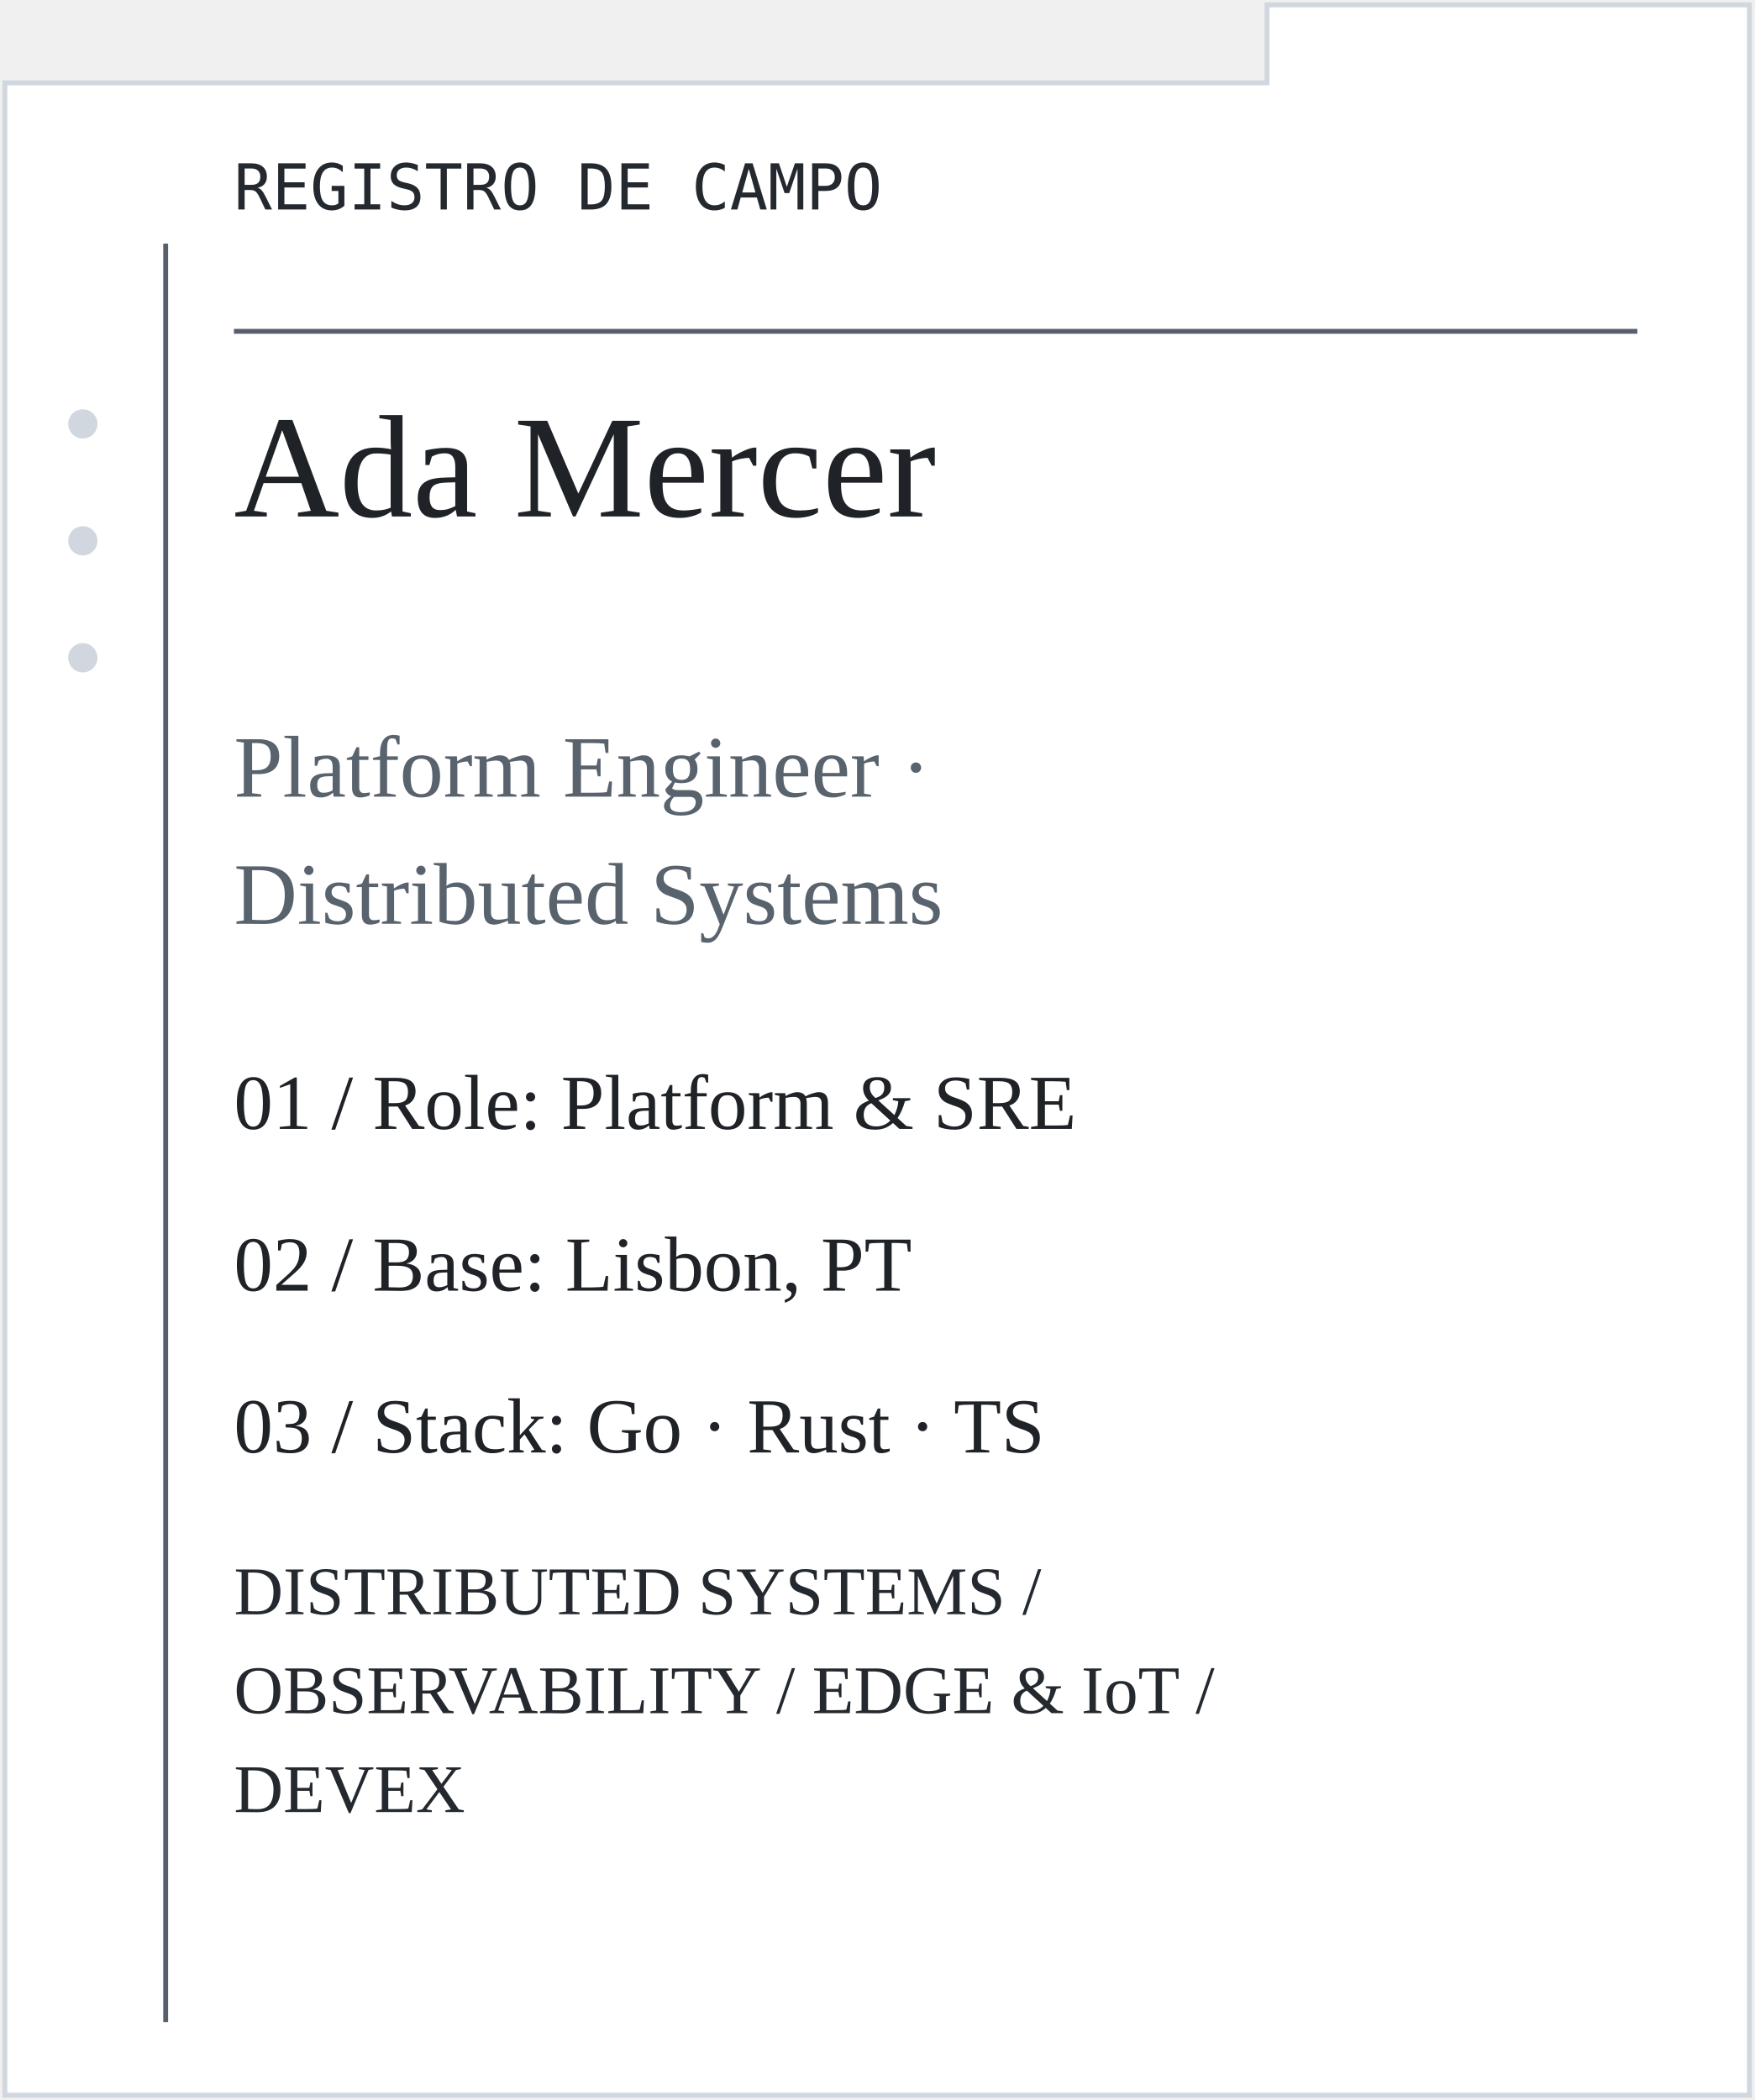
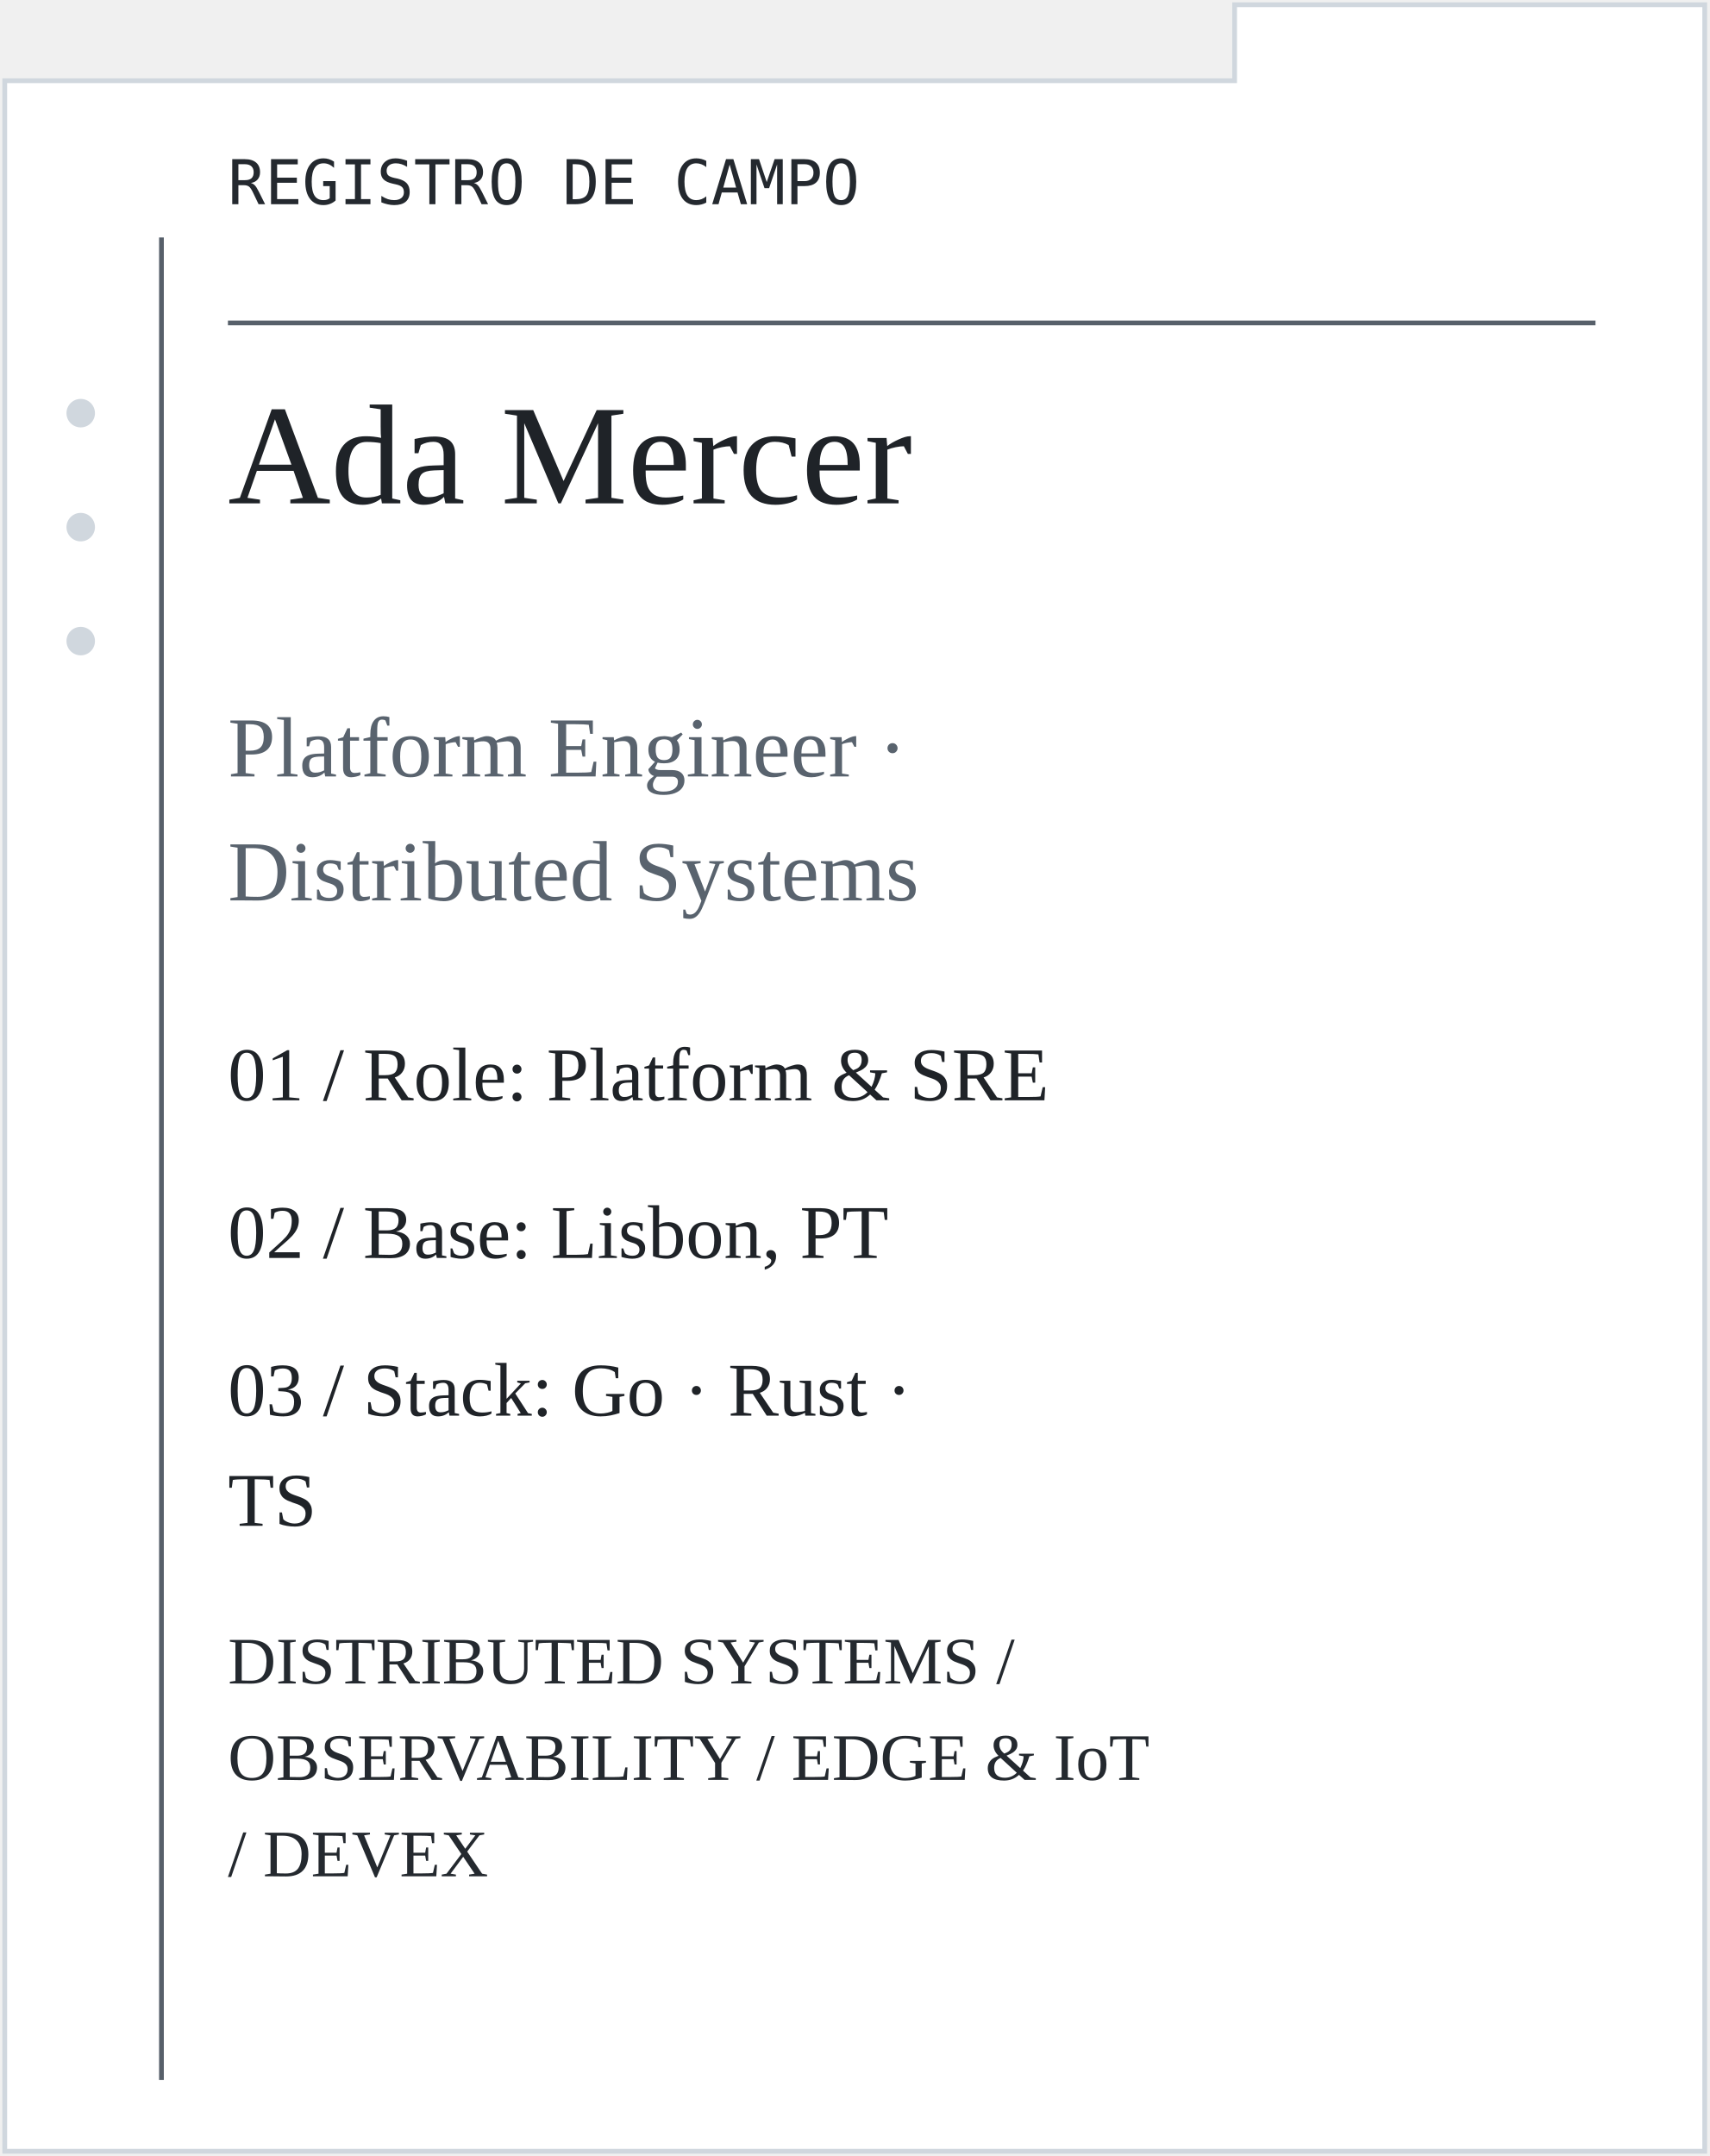
- <svg xmlns="http://www.w3.org/2000/svg" width="360" height="431" viewBox="0 0 360 431" role="img" aria-labelledby="title desc">
+ <svg xmlns="http://www.w3.org/2000/svg" width="360" height="454" viewBox="0 0 360 454" role="img" aria-labelledby="title desc">
  <style>
.mono{font-family:ui-monospace, SFMono-Regular, 'JetBrains Mono', 'Cascadia Code', Menlo, Consolas, monospace}
.sans{font-family:-apple-system, BlinkMacSystemFont, 'Segoe UI', 'Noto Sans', Helvetica, Arial, sans-serif}
.editorial{font-family:Georgia,"Times New Roman",serif}
@media (prefers-reduced-motion: reduce){*{animation:none!important}}
*{animation:none!important}
</style>
-   <path d="M1 17H260V1H359V430H1Z" fill="#ffffff" stroke="#d0d7de" />
-   <path d="M34 50V415M48 68H336" fill="none" stroke="#57606a" />
+   <path d="M1 17H260V1H359V453H1Z" fill="#ffffff" stroke="#d0d7de" />
+   <path d="M34 50V438M48 68H336" fill="none" stroke="#57606a" />
  <circle cx="17" cy="87" r="3" fill="#d0d7de" />
  <circle cx="17" cy="111" r="3" fill="#d0d7de" />
  <circle cx="17" cy="135" r="3" fill="#d0d7de" />
  <text x="48" y="43" class="mono" font-size="13" font-weight="400" fill="#24292f" text-anchor="start">REGISTRO DE CAMPO</text>
  <text x="48" y="106" class="editorial" font-size="30" font-weight="400" fill="#1f2328" text-anchor="start">Ada Mercer</text>
  <text x="48" y="163.5" class="editorial" font-size="18" font-weight="400" fill="#59636e" text-anchor="start">Platform Engineer ·</text>
  <text x="48" y="189.6" class="editorial" font-size="18" font-weight="400" fill="#59636e" text-anchor="start">Distributed Systems</text>
  <text x="48" y="231.7" class="editorial" font-size="16" font-weight="400" fill="#1f2328" text-anchor="start">01 / Role: Platform &amp; SRE</text>
  <text x="48" y="264.9" class="editorial" font-size="16" font-weight="400" fill="#1f2328" text-anchor="start">02 / Base: Lisbon, PT</text>
-   <text x="48" y="298.1" class="editorial" font-size="16" font-weight="400" fill="#1f2328" text-anchor="start">03 / Stack: Go · Rust · TS</text>
-   <text x="48" y="331.3" class="editorial" font-size="14" font-weight="400" fill="#24292f" text-anchor="start">DISTRIBUTED SYSTEMS /</text>
-   <text x="48" y="351.6" class="editorial" font-size="14" font-weight="400" fill="#24292f" text-anchor="start">OBSERVABILITY / EDGE &amp; IoT /</text>
-   <text x="48" y="371.9" class="editorial" font-size="14" font-weight="400" fill="#24292f" text-anchor="start">DEVEX</text>
+   <text x="48" y="298.1" class="editorial" font-size="16" font-weight="400" fill="#1f2328" text-anchor="start">03 / Stack: Go · Rust ·</text>
+   <text x="48" y="321.3" class="editorial" font-size="16" font-weight="400" fill="#1f2328" text-anchor="start">TS</text>
+   <text x="48" y="354.5" class="editorial" font-size="14" font-weight="400" fill="#24292f" text-anchor="start">DISTRIBUTED SYSTEMS /</text>
+   <text x="48" y="374.8" class="editorial" font-size="14" font-weight="400" fill="#24292f" text-anchor="start">OBSERVABILITY / EDGE &amp; IoT</text>
+   <text x="48" y="395.1" class="editorial" font-size="14" font-weight="400" fill="#24292f" text-anchor="start">/ DEVEX</text>
</svg>
